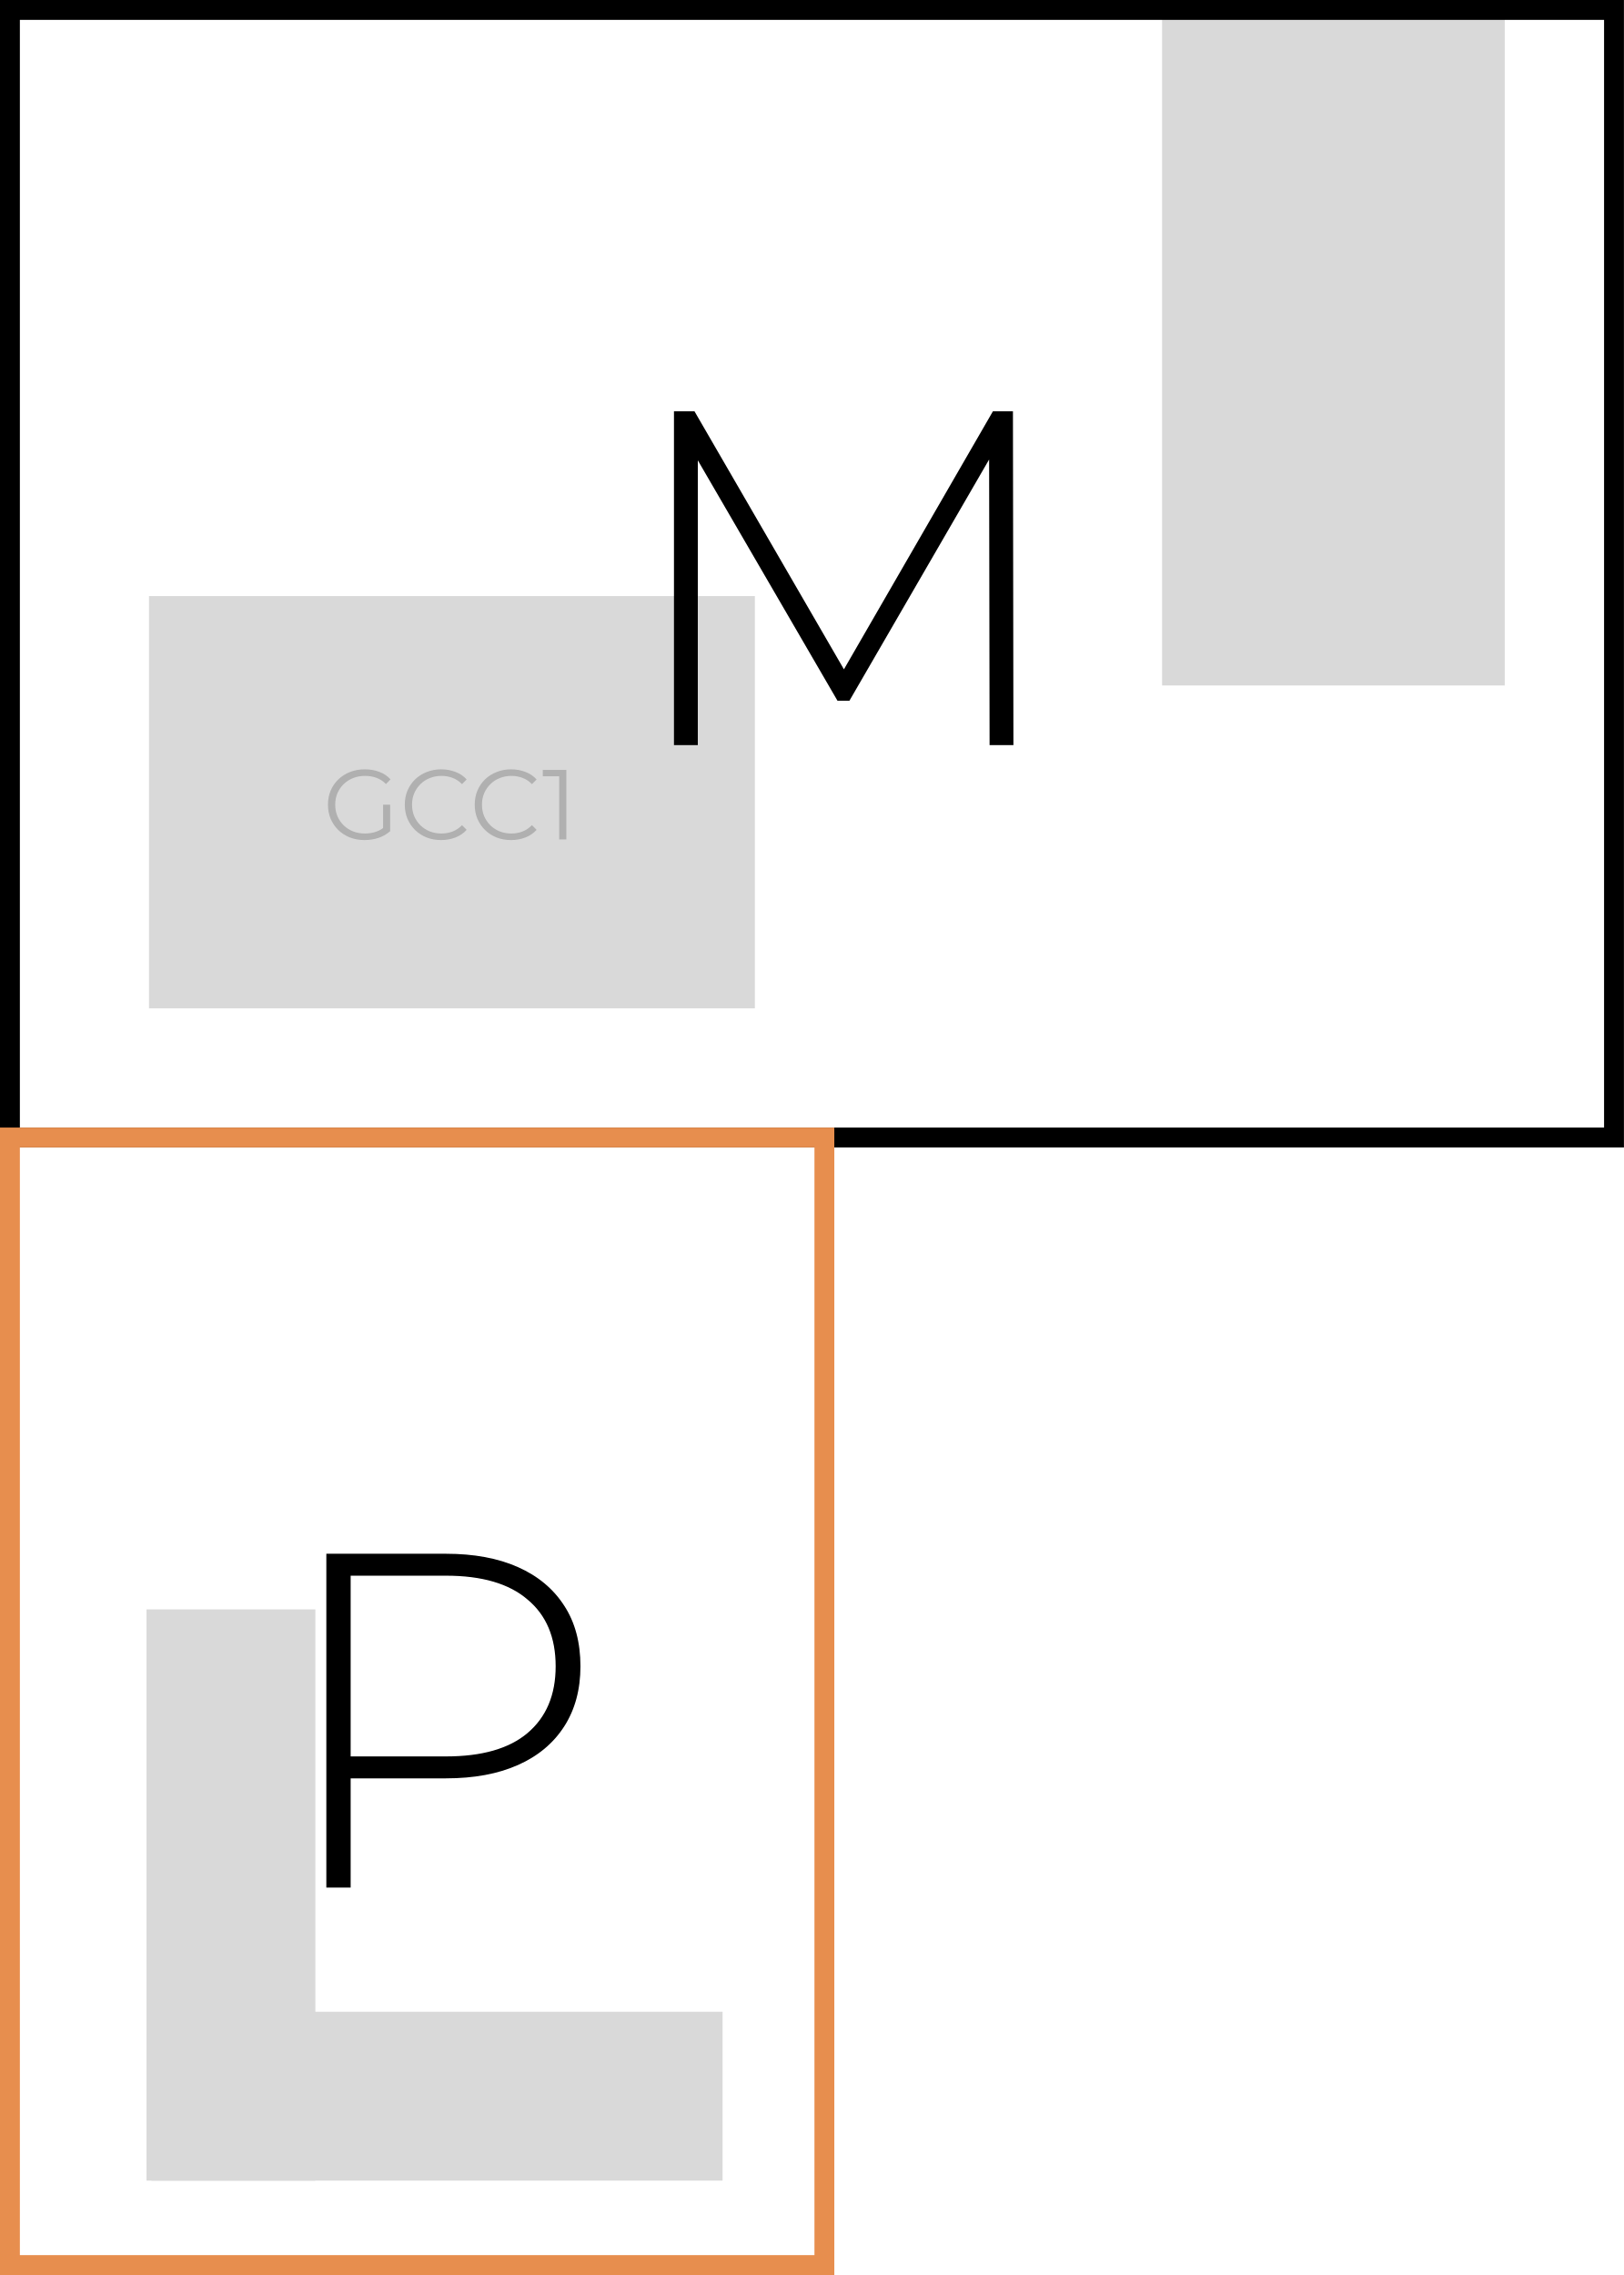
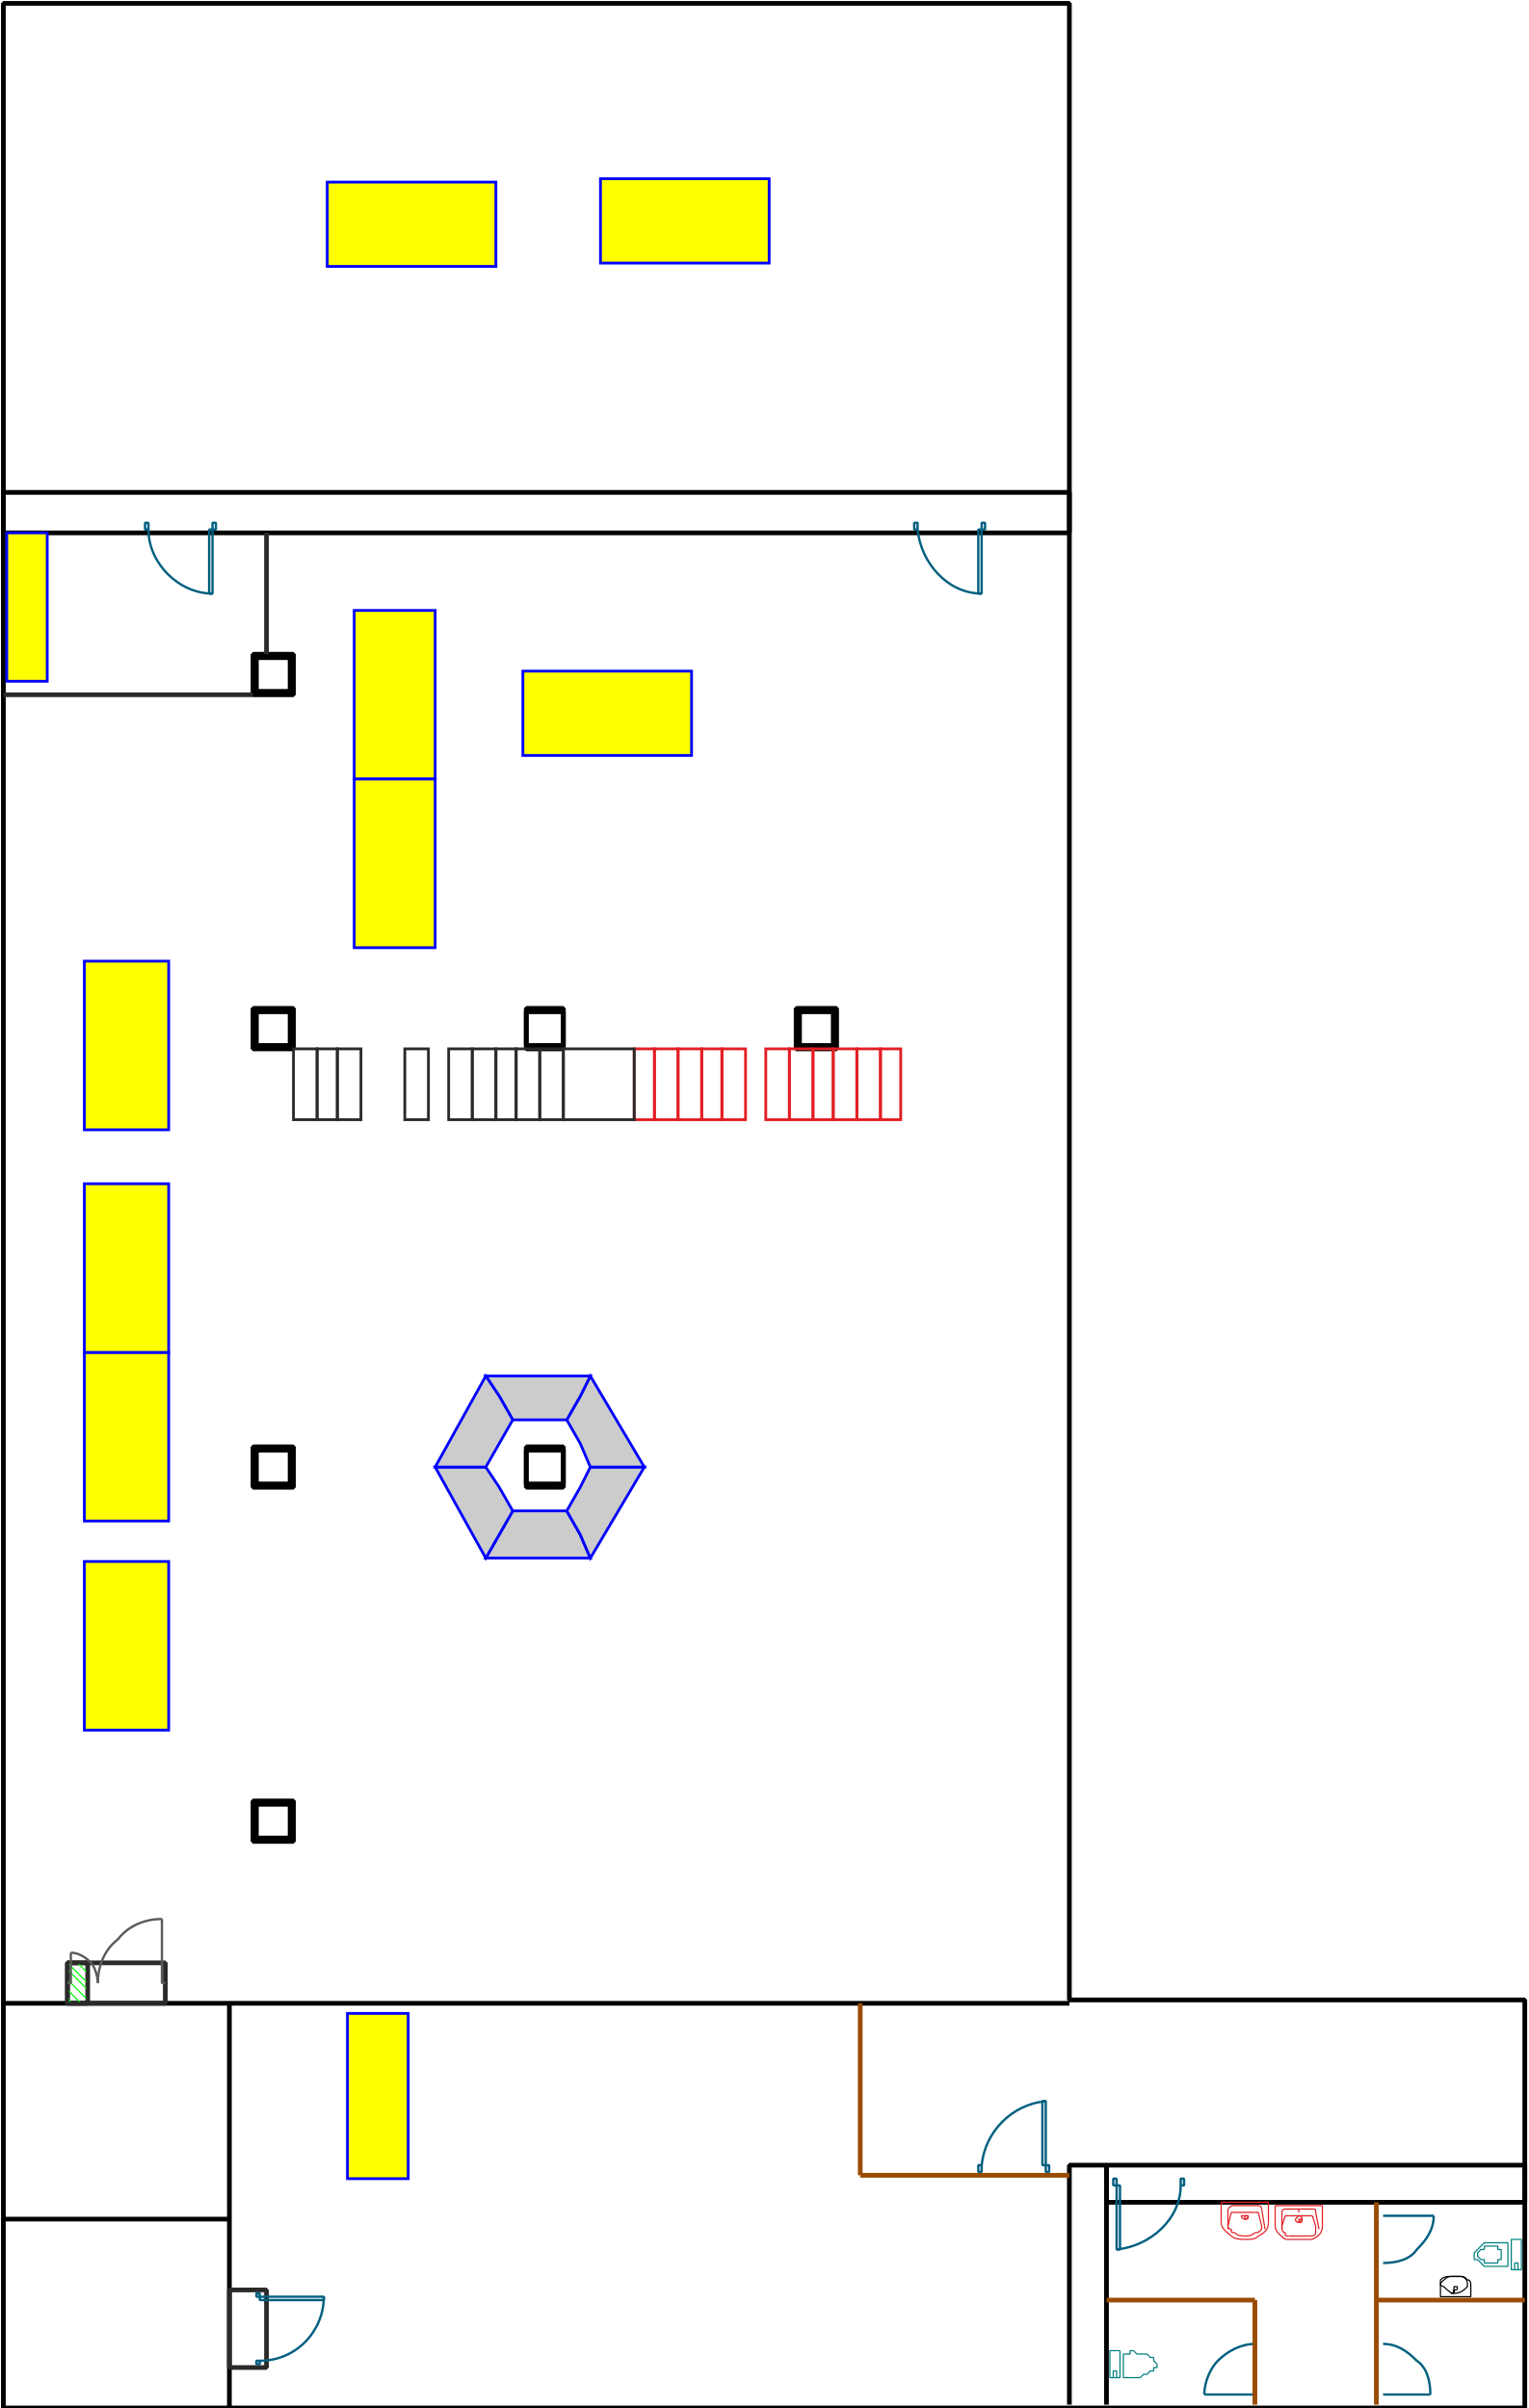
- <svg xmlns="http://www.w3.org/2000/svg" width="327" height="458" viewBox="0 0 327 458" fill="none">
-   <rect x="234" y="2" width="69" height="136" fill="#D9D9D9" />
-   <rect x="30" y="120" width="122" height="83" fill="#D9D9D9" />
-   <rect x="63.5" y="439" width="34" height="115" transform="rotate(180 63.5 439)" fill="#D9D9D9" />
-   <rect x="30.5" y="439" width="34" height="115" transform="rotate(-90 30.5 439)" fill="#D9D9D9" />
-   <rect x="2" y="2" width="323" height="227" stroke="black" stroke-width="4" />
-   <rect x="2" y="229" width="164" height="227" stroke="#E78E4E" stroke-width="4" />
-   <path d="M135.712 150V82.8H139.84L171.04 136.656H168.832L199.936 82.8H203.968L204.064 150H199.264L199.168 90.192H200.512L171.04 141.072H168.64L139.072 90.192H140.512V150H135.712Z" fill="black" />
-   <path d="M65.712 380V312.8H89.808C95.44 312.8 100.272 313.696 104.304 315.488C108.336 317.28 111.44 319.872 113.616 323.264C115.792 326.592 116.88 330.656 116.88 335.456C116.88 340.128 115.792 344.16 113.616 347.552C111.44 350.944 108.336 353.536 104.304 355.328C100.272 357.12 95.44 358.016 89.808 358.016H68.4L70.608 355.712V380H65.712ZM70.608 356L68.4 353.6H89.808C97.04 353.6 102.512 352.032 106.224 348.896C110 345.696 111.888 341.216 111.888 335.456C111.888 329.632 110 325.152 106.224 322.016C102.512 318.816 97.04 317.216 89.808 317.216H68.4L70.608 314.816V356Z" fill="black" />
-   <path d="M73.42 169.12C72.353 169.12 71.367 168.947 70.46 168.6C69.567 168.24 68.787 167.74 68.12 167.1C67.467 166.46 66.953 165.707 66.58 164.84C66.22 163.973 66.04 163.027 66.04 162C66.04 160.973 66.22 160.027 66.58 159.16C66.953 158.293 67.473 157.54 68.14 156.9C68.807 156.26 69.587 155.767 70.48 155.42C71.387 155.06 72.373 154.88 73.44 154.88C74.507 154.88 75.48 155.047 76.36 155.38C77.253 155.713 78.013 156.22 78.64 156.9L77.72 157.84C77.133 157.253 76.487 156.833 75.78 156.58C75.073 156.327 74.313 156.2 73.5 156.2C72.633 156.2 71.833 156.347 71.1 156.64C70.38 156.92 69.747 157.327 69.2 157.86C68.667 158.38 68.247 158.993 67.94 159.7C67.647 160.393 67.5 161.16 67.5 162C67.5 162.827 67.647 163.593 67.94 164.3C68.247 165.007 68.667 165.627 69.2 166.16C69.747 166.68 70.38 167.087 71.1 167.38C71.833 167.66 72.627 167.8 73.48 167.8C74.28 167.8 75.033 167.68 75.74 167.44C76.46 167.2 77.12 166.793 77.72 166.22L78.56 167.34C77.893 167.927 77.113 168.373 76.22 168.68C75.327 168.973 74.393 169.12 73.42 169.12ZM77.14 167.16V162H78.56V167.34L77.14 167.16ZM88.829 169.12C87.775 169.12 86.802 168.947 85.909 168.6C85.015 168.24 84.242 167.74 83.589 167.1C82.935 166.46 82.422 165.707 82.049 164.84C81.689 163.973 81.509 163.027 81.509 162C81.509 160.973 81.689 160.027 82.049 159.16C82.422 158.293 82.935 157.54 83.589 156.9C84.255 156.26 85.035 155.767 85.929 155.42C86.822 155.06 87.795 154.88 88.849 154.88C89.862 154.88 90.815 155.053 91.709 155.4C92.602 155.733 93.355 156.24 93.969 156.92L93.029 157.86C92.455 157.273 91.822 156.853 91.129 156.6C90.435 156.333 89.689 156.2 88.889 156.2C88.049 156.2 87.269 156.347 86.549 156.64C85.829 156.92 85.202 157.327 84.669 157.86C84.135 158.38 83.715 158.993 83.409 159.7C83.115 160.393 82.969 161.16 82.969 162C82.969 162.84 83.115 163.613 83.409 164.32C83.715 165.013 84.135 165.627 84.669 166.16C85.202 166.68 85.829 167.087 86.549 167.38C87.269 167.66 88.049 167.8 88.889 167.8C89.689 167.8 90.435 167.667 91.129 167.4C91.822 167.133 92.455 166.707 93.029 166.12L93.969 167.06C93.355 167.74 92.602 168.253 91.709 168.6C90.815 168.947 89.855 169.12 88.829 169.12ZM102.911 169.12C101.857 169.12 100.884 168.947 99.991 168.6C99.097 168.24 98.324 167.74 97.671 167.1C97.017 166.46 96.504 165.707 96.131 164.84C95.771 163.973 95.591 163.027 95.591 162C95.591 160.973 95.771 160.027 96.131 159.16C96.504 158.293 97.017 157.54 97.671 156.9C98.337 156.26 99.117 155.767 100.011 155.42C100.904 155.06 101.877 154.88 102.931 154.88C103.944 154.88 104.897 155.053 105.791 155.4C106.684 155.733 107.437 156.24 108.051 156.92L107.111 157.86C106.537 157.273 105.904 156.853 105.211 156.6C104.517 156.333 103.771 156.2 102.971 156.2C102.131 156.2 101.351 156.347 100.631 156.64C99.911 156.92 99.284 157.327 98.751 157.86C98.217 158.38 97.797 158.993 97.491 159.7C97.197 160.393 97.051 161.16 97.051 162C97.051 162.84 97.197 163.613 97.491 164.32C97.797 165.013 98.217 165.627 98.751 166.16C99.284 166.68 99.911 167.087 100.631 167.38C101.351 167.66 102.131 167.8 102.971 167.8C103.771 167.8 104.517 167.667 105.211 167.4C105.904 167.133 106.537 166.707 107.111 166.12L108.051 167.06C107.437 167.74 106.684 168.253 105.791 168.6C104.897 168.947 103.937 169.12 102.911 169.12ZM112.601 169V155.6L113.241 156.28H109.301V155H114.041V169H112.601Z" fill="#B0B0B0" />
+ <svg xmlns="http://www.w3.org/2000/svg" xml:space="preserve" width="100%" height="auto" version="1.1" style="shape-rendering:geometricPrecision; text-rendering:geometricPrecision; image-rendering:optimizeQuality; fill-rule:evenodd; clip-rule:evenodd" viewBox="0 0 453 714">
+   <defs>
+     <style type="text/css">
+    
+     .str4 {stroke:#2B2A29;stroke-width:0.82}
+     .str11 {stroke:#E31E24;stroke-width:0.82}
+     .str1 {stroke:blue;stroke-width:0.82}
+     .str3 {stroke:lime;stroke-width:0.354}
+     .str2 {stroke:#2B2A29;stroke-width:1.395;stroke-linejoin:bevel}
+     .str0 {stroke:black;stroke-width:1.395;stroke-linejoin:bevel}
+     .str8 {stroke:#994C00;stroke-width:1.395;stroke-linejoin:bevel}
+     .str5 {stroke:#005F7F;stroke-width:0.697;stroke-linejoin:bevel}
+     .str9 {stroke:#5B5B5B;stroke-width:0.697;stroke-linejoin:bevel}
+     .str10 {stroke:#E31E24;stroke-width:0.354;stroke-linejoin:bevel}
+     .str7 {stroke:black;stroke-width:0.354;stroke-linejoin:bevel}
+     .str6 {stroke:#007F7F;stroke-width:0.354;stroke-linejoin:bevel}
+     .fil0 {fill:none}
+     .fil2 {fill:black}
+     .fil3 {fill:#CCCCCC}
+     .fil1 {fill:yellow}
+    
+   </style>
+   </defs>
+   <g id="Слой_x0020_1">
+     <g id="_2161178281760">
+       <polygon class="fil0 str0" points="1,1 1,714 452,714 452,593 317,593 317,1 " />
+       <polygon class="fil1 str1" points="50,451 25,451 25,401 50,401 " />
+       <polygon class="fil0 str0" points="237,300 237,310 247,310 247,300 " />
+       <polygon class="fil0 str0" points="236,299 236,311 248,311 248,299 " />
+       <polygon class="fil0 str0" points="156,300 156,310 167,310 167,300 " />
+       <polygon class="fil0 str0" points="156,299 156,311 167,311 167,299 " />
+       <polygon class="fil0 str0" points="156,430 156,440 167,440 167,430 " />
+       <polygon class="fil0 str0" points="156,429 156,441 167,441 167,429 " />
+       <polygon class="fil0 str0" points="76,430 76,440 86,440 86,430 " />
+       <polygon class="fil0 str0" points="75,429 75,441 87,441 87,429 " />
+       <line class="fil0 str0" x1="1" y1="594" x2="317" y2="594" />
+       <polygon class="fil0 str0" points="76,300 76,310 86,310 86,300 " />
+       <polygon class="fil0 str0" points="75,299 75,311 87,311 87,299 " />
+       <polygon class="fil0 str0" points="76,195 76,205 86,205 86,195 " />
+       <polygon class="fil0 str0" points="75,194 75,206 87,206 87,194 " />
+       <polygon class="fil0 str0" points="76,535 76,545 86,545 86,535 " />
+       <polygon class="fil0 str0" points="75,534 75,546 87,546 87,534 " />
+       <line class="fil0 str0" x1="68" y1="714" x2="68" y2="594" />
+       <polyline class="fil0 str0" points="328,713 328,642 317,642 317,713 " />
+       <polygon class="fil0 str0" points="1,146 1,158 317,158 317,146 " />
+       <polygon class="fil0 str0" points="328,653 328,642 452,642 452,653 " />
+       <line class="fil0 str0" x1="68" y1="658" x2="1" y2="658" />
+       <polygon class="fil0 str2" points="20,582 20,594 49,594 49,582 " />
+       <polygon class="fil0 str2" points="68,679 79,679 79,702 68,702 " />
+       <polygon class="fil0 str2" points="26,594 26,582 20,582 20,594 " />
+       <line class="fil0 str3" x1="20" y1="592" x2="21" y2="594" />
+       <line class="fil0 str3" x1="20" y1="590" x2="24" y2="594" />
+       <line class="fil0 str3" x1="20" y1="587" x2="26" y2="593" />
+       <line class="fil0 str3" x1="20" y1="584" x2="26" y2="590" />
+       <line class="fil0 str3" x1="20" y1="582" x2="26" y2="588" />
+       <line class="fil0 str3" x1="23" y1="582" x2="26" y2="585" />
+       <polygon class="fil0 str4" points="26,582 26,594 26,594 20,594 20,594 20,582 20,582 " />
+       <polygon class="fil0 str5" points="351,648 351,646 350,646 350,648 " />
+       <polygon class="fil0 str5" points="331,648 331,646 330,646 330,648 " />
+       <polygon class="fil0 str5" points="332,667 332,648 331,648 331,667 " />
+       <path class="fil0 str5" d="M331 667c10,-1 19,-9 19,-19" />
+       <polygon class="fil0 str5" points="271,157 271,155 272,155 272,157 " />
+       <polygon class="fil0 str5" points="291,157 291,155 292,155 292,157 " />
+       <polygon class="fil0 str5" points="290,176 290,157 291,157 291,176 " />
+       <path class="fil0 str5" d="M291 176c-10,0 -18,-9 -19,-19" />
+       <polygon class="fil0 str5" points="43,157 43,155 44,155 44,157 " />
+       <polygon class="fil0 str5" points="63,157 63,155 64,155 64,157 " />
+       <polygon class="fil0 str5" points="62,176 62,157 63,157 63,176 " />
+       <path class="fil0 str5" d="M63 176c-10,0 -19,-9 -19,-19" />
+       <polygon class="fil0 str5" points="290,642 290,644 291,644 291,642 " />
+       <polygon class="fil0 str5" points="310,642 310,644 311,644 311,642 " />
+       <polygon class="fil0 str5" points="309,623 309,642 310,642 310,623 " />
+       <path class="fil0 str5" d="M310 623c-10,1 -18,9 -19,19" />
+       <polygon class="fil0 str5" points="77,701 76,701 76,700 77,700 " />
+       <polygon class="fil0 str5" points="77,681 76,681 76,680 77,680 " />
+       <polygon class="fil0 str5" points="96,682 77,682 77,681 96,681 " />
+       <path class="fil0 str5" d="M96 681c0,10 -8,19 -19,19" />
+       <polygon class="fil0 str6" points="447,669 447,665 446,665 445,665 445,665 444,665 444,665 444,665 443,665 442,665 441,665 440,665 439,666 439,666 439,666 438,667 438,667 437,668 437,668 437,668 437,668 437,669 437,669 437,669 437,670 438,670 438,670 439,671 439,671 440,672 441,672 442,672 443,672 443,672 444,672 445,672 445,672 446,672 446,672 447,672 " />
+       <polygon class="fil0 str6" points="444,666 443,666 443,666 442,666 442,666 441,666 441,666 440,666 440,667 439,667 439,667 438,668 438,668 438,668 438,668 438,669 438,669 438,669 438,669 439,670 439,670 440,670 440,671 440,671 441,671 441,671 441,671 441,671 442,671 442,671 442,671 443,671 443,671 444,671 444,671 444,671 444,670 445,670 445,670 445,669 445,669 445,669 445,668 445,668 445,668 445,667 445,667 444,667 444,667 444,666 " />
+       <polyline class="fil0 str6" points="449,673 449,671 449,671 449,671 449,671 449,671 450,671 450,671 450,671 450,671 450,673 " />
+       <polygon class="fil0 str6" points="448,669 448,665 448,665 448,664 448,664 448,664 451,664 451,673 448,673 448,673 448,673 448,672 448,672 " />
+       <polygon class="fil0 str7" points="431,680 431,680 431,680 431,680 431,680 431,680 431,680 431,680 431,680 431,680 431,680 431,680 431,680 431,680 431,680 431,680 431,680 431,680 431,680 431,680 431,680 431,680 431,680 431,680 431,680 431,680 431,680 431,680 431,680 431,680 431,680 431,680 431,680 431,680 431,680 431,680 431,680 431,680 431,680 431,680 431,680 431,680 431,680 431,680 431,680 431,680 431,680 431,680 431,680 431,680 431,680 431,680 431,680 431,680 431,680 431,680 431,680 431,680 431,680 431,680 431,680 431,680 431,680 431,680 431,680 431,680 431,680 431,680 431,680 431,680 431,680 431,680 431,680 431,680 431,680 431,680 431,680 431,680 430,680 430,680 430,680 430,680 430,680 430,680 430,680 430,680 430,680 430,680 430,680 430,680 430,680 430,680 430,680 430,680 430,680 430,680 430,680 430,680 430,680 430,680 430,680 430,680 430,680 430,680 430,680 430,680 430,680 430,680 430,680 430,680 430,680 430,680 430,680 430,680 430,680 430,680 430,680 430,680 430,680 430,680 430,680 430,680 430,680 430,680 430,680 430,680 430,680 430,680 430,680 430,680 430,680 430,680 430,680 430,680 430,680 430,680 430,680 430,680 430,680 430,680 430,680 430,680 430,680 430,680 430,680 430,680 430,680 430,680 430,680 430,680 430,680 430,680 430,680 430,680 430,680 430,680 430,680 430,680 430,680 430,680 430,680 430,680 430,680 430,680 430,680 430,680 430,680 430,680 430,680 430,680 430,680 430,680 430,680 430,680 430,680 430,680 430,680 430,680 430,680 430,680 430,680 430,680 430,680 430,680 430,680 430,680 430,680 430,680 430,680 430,680 430,680 430,680 430,680 430,680 430,680 430,680 430,680 430,680 430,680 430,680 430,680 430,680 431,680 431,680 431,680 431,680 431,680 431,680 431,680 431,680 431,680 431,680 431,680 431,680 431,680 431,680 431,680 431,680 431,680 431,680 431,680 431,680 431,680 431,680 431,680 431,680 431,680 431,680 431,680 431,680 431,680 431,680 431,680 431,680 431,680 431,680 431,680 431,680 431,680 431,680 431,680 431,680 431,680 431,680 431,680 431,680 431,680 431,680 431,680 431,680 431,680 431,680 431,680 431,680 431,680 431,680 431,680 431,680 431,680 431,680 431,680 431,680 431,680 431,680 431,680 431,680 431,680 431,680 431,680 431,680 431,680 431,680 431,680 431,680 431,680 431,680 431,680 431,680 431,680 431,680 431,680 431,680 431,680 431,680 431,680 431,680 431,680 431,680 431,680 431,680 431,680 431,680 431,680 431,680 431,680 431,680 431,680 431,680 431,680 431,680 431,680 431,680 431,680 431,680 431,680 431,680 431,680 431,680 431,680 431,680 431,680 431,680 431,680 431,680 431,680 431,680 431,680 431,680 431,680 431,680 431,680 431,680 431,680 431,680 431,680 431,680 431,680 431,680 431,680 431,680 431,680 431,680 431,680 431,680 431,680 431,680 431,680 431,680 431,680 431,680 431,680 431,680 431,680 431,680 431,680 431,680 431,680 431,680 431,680 431,680 431,680 431,680 431,680 431,680 431,680 431,680 431,680 431,680 431,680 431,680 431,680 431,680 431,680 431,680 431,680 431,680 431,680 431,680 431,680 431,680 431,680 431,680 431,680 431,680 431,680 431,680 431,680 431,680 431,680 431,680 431,680 431,680 431,680 431,680 " />
+       <polygon class="fil0 str7" points="432,680 432,680 432,680 432,680 432,680 432,680 432,680 432,680 432,680 432,680 432,680 432,680 432,680 432,680 432,680 432,680 432,680 432,680 432,680 432,680 432,680 432,680 432,680 432,680 432,680 432,680 432,680 432,680 432,680 432,680 432,680 432,680 432,680 432,680 432,680 432,680 432,680 432,680 432,680 432,680 432,680 432,680 432,680 432,680 432,680 432,680 432,680 432,680 432,680 432,680 432,680 432,680 432,680 432,680 432,680 432,680 432,680 432,680 432,680 432,680 432,680 432,680 432,680 432,680 432,680 432,680 432,680 432,680 432,680 432,680 432,680 432,680 432,680 432,680 432,680 432,680 432,680 432,680 432,680 432,680 432,680 432,680 432,680 432,680 432,680 432,680 432,680 432,680 432,680 432,680 432,680 432,680 432,680 432,680 432,680 432,680 432,680 432,680 432,680 432,680 432,680 432,680 432,680 432,680 432,680 432,680 432,680 432,680 432,680 432,680 432,680 432,680 432,680 432,680 432,680 432,680 432,680 432,680 432,680 432,680 432,680 432,680 432,680 432,680 432,680 432,680 432,680 432,680 432,680 432,680 432,680 432,680 432,680 432,680 432,680 432,680 432,680 432,680 432,680 432,680 432,680 432,680 432,680 432,680 432,680 432,680 432,680 432,680 432,680 432,680 432,680 432,680 432,680 432,680 432,680 432,680 432,680 432,680 432,680 432,680 432,680 432,680 432,680 432,680 432,680 432,680 432,680 432,680 432,680 432,680 432,680 432,680 432,680 432,680 432,680 432,680 432,680 432,680 432,680 432,680 432,680 432,680 432,680 432,680 432,680 432,680 432,680 432,680 432,680 432,680 432,680 432,680 432,680 432,680 432,680 432,680 432,680 432,680 432,680 432,680 432,680 432,680 432,680 432,680 432,680 432,680 432,680 432,680 432,680 432,680 432,680 432,680 432,680 432,680 432,680 432,680 432,680 432,680 432,680 432,680 432,680 432,680 432,680 432,680 432,680 432,680 432,680 432,680 432,680 432,680 432,680 432,680 432,680 432,680 432,680 432,680 432,680 432,680 432,680 432,680 432,680 432,680 432,680 432,680 432,680 432,680 432,680 432,680 432,680 432,680 432,680 432,680 432,680 432,680 432,680 432,680 432,680 432,680 432,680 432,680 432,680 432,680 432,680 432,680 432,680 432,680 432,680 432,680 432,680 432,680 432,680 432,680 432,680 432,680 432,680 432,680 432,680 432,680 432,680 432,680 432,680 432,680 432,680 432,680 432,680 432,680 432,680 432,680 432,680 432,680 432,680 432,680 432,680 432,680 432,680 432,680 432,680 432,680 432,680 432,680 432,680 432,680 432,680 432,680 432,680 432,680 432,680 432,680 432,680 432,680 432,680 432,680 432,680 432,680 432,680 432,680 432,680 432,680 432,680 432,680 432,680 432,680 432,680 432,680 432,680 432,680 432,680 432,680 432,680 432,680 432,680 432,680 432,680 432,680 432,680 432,680 432,680 432,680 432,680 432,680 432,680 432,680 432,680 432,680 432,680 432,680 432,680 432,680 432,680 432,680 432,680 432,680 432,680 432,680 432,680 432,680 432,680 432,680 432,680 432,680 432,680 432,680 432,680 432,680 432,680 432,680 432,680 432,680 432,680 432,680 432,680 432,680 432,680 432,680 432,680 432,680 432,680 432,680 432,680 432,680 432,680 432,680 432,680 432,680 " />
+       <path class="fil0 str7" d="M431 680c2,0 3,-1 4,-2 0,0 0,-1 0,-1 0,-1 -1,-2 -2,-2l-3 0c-1,0 -2,1 -3,2 0,0 0,1 1,1 1,1 2,2 3,2" />
+       <path class="fil0 str7" d="M427 678c0,-1 0,-2 0,-2 1,-1 2,-1 3,-1l3 0c1,0 1,0 2,1 1,0 1,1 1,2l0 2 0 1 -9 0 0 -1 0 -2z" />
+       <path class="fil0 str7" d="M431 680c0,0 0,0 0,0 0,0 0,0 0,0 0,0 0,0 0,0" />
+       <line class="fil0 str7" x1="431" y1="680" x2="431" y2="680" />
+       <line class="fil0 str7" x1="431" y1="679" x2="431" y2="680" />
+       <path class="fil0 str7" d="M431 679c0,0 0,0 0,0 0,0 0,0 0,0" />
+       <line class="fil0 str7" x1="431" y1="680" x2="431" y2="679" />
+       <line class="fil0 str7" x1="431" y1="680" x2="431" y2="679" />
+       <path class="fil0 str7" d="M431 679c0,0 0,0 0,0 0,0 0,0 0,0 0,0 0,0 0,0" />
+       <path class="fil0 str7" d="M432 678c0,0 0,0 -1,0 0,0 0,0 0,0 0,1 0,1 0,1 1,0 1,0 1,-1z" />
+       <path class="fil0 str7" d="M431 680c0,0 0,0 0,0 0,0 0,0 0,0 0,0 0,0 0,0" />
+       <polygon class="fil2" points="431,680 431,680 431,680 431,680 431,680 431,680 " />
+       <polygon class="fil2" points="431,680 431,680 431,680 " />
+       <polygon class="fil2" points="431,680 431,680 431,680 " />
+       <polygon class="fil2" points="431,680 431,680 431,680 431,680 431,680 " />
+       <line class="fil0 str7" x1="431" y1="680" x2="431" y2="679" />
+       <polygon class="fil0 str6" points="333,701 333,698 334,698 334,698 335,698 335,697 335,697 336,697 337,698 338,698 339,698 340,698 340,698 341,699 341,699 342,699 342,700 342,700 342,700 343,701 343,701 343,701 343,701 343,702 342,702 342,702 342,703 341,703 340,704 339,704 339,704 338,705 337,705 336,705 336,705 335,705 335,705 334,705 333,705 333,704 " />
+       <polyline class="fil0 str6" points="331,705 331,704 331,703 331,703 330,703 330,703 330,703 330,703 330,704 330,704 330,705 " />
+       <polygon class="fil0 str6" points="332,701 332,697 332,697 332,697 332,697 332,697 329,697 329,705 331,705 332,705 332,705 332,705 332,705 " />
+       <line class="fil0 str8" x1="255" y1="645" x2="317" y2="645" />
+       <line class="fil0 str8" x1="255" y1="645" x2="255" y2="594" />
+       <line class="fil0 str8" x1="408" y1="653" x2="408" y2="713" />
+       <line class="fil0 str8" x1="452" y1="682" x2="408" y2="682" />
+       <path class="fil0 str5" d="M357 710c0,-4 2,-8 4,-10 3,-3 7,-5 11,-5" />
+       <line class="fil0 str5" x1="372" y1="710" x2="357" y2="710" />
+       <path class="fil0 str5" d="M425 657c0,4 -2,7 -5,10 -2,3 -6,4 -10,4" />
+       <line class="fil0 str5" x1="410" y1="657" x2="425" y2="657" />
+       <line class="fil0 str8" x1="372" y1="682" x2="328" y2="682" />
+       <line class="fil0 str8" x1="372" y1="682" x2="372" y2="713" />
+       <path class="fil0 str5" d="M424 710c0,-4 -1,-8 -4,-10 -3,-3 -6,-5 -10,-5" />
+       <line class="fil0 str5" x1="410" y1="710" x2="424" y2="710" />
+       <line class="fil0 str2" x1="79" y1="194" x2="79" y2="158" />
+       <line class="fil0 str2" x1="75" y1="206" x2="1" y2="206" />
+       <polyline class="fil0 str9" points="20,588 21,588 21,579 " />
+       <polyline class="fil0 str9" points="49,588 48,588 48,569 " />
+       <path class="fil0 str9" d="M29 588c0,-2 -1,-5 -2,-6 -2,-2 -4,-3 -6,-3" />
+       <path class="fil0 str9" d="M48 569c-5,0 -10,2 -13,6 -4,3 -6,8 -6,13" />
+       <polygon class="fil1 str1" points="228,53 228,78 178,78 178,53 " />
+       <polygon class="fil1 str1" points="50,513 25,513 25,463 50,463 " />
+       <polygon class="fil1 str1" points="205,199 205,224 155,224 155,199 " />
+       <polygon class="fil1 str1" points="121,646 103,646 103,597 121,597 " />
+       <polygon class="fil1 str1" points="50,401 25,401 25,351 50,351 " />
+       <polygon class="fil1 str1" points="50,335 25,335 25,285 50,285 " />
+       <polygon class="fil3 str1" points="144,462 148,455 152,448 160,448 168,448 172,455 175,462 " />
+       <polygon class="fil3 str1" points="175,462 172,455 168,448 172,441 175,435 183,435 191,435 " />
+       <polygon class="fil3 str1" points="191,435 183,435 175,435 172,428 168,421 172,414 175,408 " />
+       <polygon class="fil3 str1" points="175,408 172,414 168,421 160,421 152,421 148,414 144,408 " />
+       <polygon class="fil3 str1" points="129,435 136,435 144,435 148,441 152,448 148,455 144,462 " />
+       <polygon class="fil3 str1" points="144,408 148,414 152,421 148,428 144,435 136,435 129,435 " />
+       <line class="fil0 str10" x1="392" y1="654" x2="385" y2="654" />
+       <path class="fil0 str10" d="M389 664c2,-1 3,-2 3,-4" />
+       <line class="fil0 str10" x1="381" y1="655" x2="385" y2="655" />
+       <line class="fil0 str10" x1="385" y1="657" x2="382" y2="657" />
+       <path class="fil0 str10" d="M382 663c1,0 2,0 3,0" />
+       <path class="fil0 str10" d="M381 664c1,0 3,0 4,0" />
+       <line class="fil0 str10" x1="378" y1="654" x2="385" y2="654" />
+       <line class="fil0 str10" x1="380" y1="661" x2="380" y2="656" />
+       <path class="fil0 str10" d="M378 660c0,2 2,3 3,4" />
+       <line class="fil0 str10" x1="380" y1="660" x2="381" y2="657" />
+       <path class="fil0 str10" d="M380 660c0,1 0,2 1,2 0,1 0,1 1,1" />
+       <line class="fil0 str10" x1="378" y1="660" x2="378" y2="654" />
+       <path class="fil0 str10" d="M382 657c0,0 -1,0 -1,0" />
+       <path class="fil0 str10" d="M381 655c0,0 -1,0 -1,1" />
+       <line class="fil0 str10" x1="390" y1="660" x2="389" y2="657" />
+       <line class="fil0 str10" x1="391" y1="661" x2="390" y2="656" />
+       <path class="fil0 str10" d="M385 663c1,0 2,0 3,0" />
+       <path class="fil0 str10" d="M385 664c2,0 3,0 4,0" />
+       <path class="fil0 str10" d="M388 663c1,0 2,0 2,-1 0,0 0,-1 0,-2" />
+       <line class="fil0 str10" x1="389" y1="655" x2="385" y2="655" />
+       <line class="fil0 str10" x1="385" y1="657" x2="388" y2="657" />
+       <path class="fil0 str10" d="M386 658c0,0 -1,0 -1,0 0,0 0,0 0,0 0,0 0,1 0,1 0,0 1,-1 1,-1z" />
+       <path class="fil0 str10" d="M386 658c0,0 0,-1 -1,-1 0,0 -1,1 -1,1 0,1 1,1 1,1 1,0 1,0 1,-1z" />
+       <path class="fil0 str10" d="M385 656c0,0 0,-1 0,-1 0,0 0,1 0,1 0,0 0,0 0,0 0,0 0,0 0,0z" />
+       <path class="fil0 str10" d="M389 657c0,0 0,0 -1,0" />
+       <path class="fil0 str10" d="M390 656c0,-1 0,-1 -1,-1" />
+       <line class="fil0 str10" x1="392" y1="660" x2="392" y2="654" />
+       <line class="fil0 str10" x1="376" y1="653" x2="369" y2="653" />
+       <path class="fil0 str10" d="M373 663c2,-1 3,-2 3,-4" />
+       <line class="fil0 str10" x1="365" y1="654" x2="369" y2="654" />
+       <line class="fil0 str10" x1="369" y1="656" x2="366" y2="656" />
+       <path class="fil0 str10" d="M366 662c1,1 2,1 3,1" />
+       <path class="fil0 str10" d="M365 663c1,1 3,1 4,1" />
+       <line class="fil0 str10" x1="362" y1="653" x2="369" y2="653" />
+       <line class="fil0 str10" x1="364" y1="661" x2="364" y2="655" />
+       <path class="fil0 str10" d="M362 659c0,2 2,3 3,4" />
+       <line class="fil0 str10" x1="364" y1="660" x2="365" y2="656" />
+       <path class="fil0 str10" d="M364 660c0,0 0,1 1,1 0,1 0,1 1,1" />
+       <line class="fil0 str10" x1="362" y1="659" x2="362" y2="653" />
+       <path class="fil0 str10" d="M366 656c0,0 -1,0 -1,0" />
+       <path class="fil0 str10" d="M365 654c0,0 -1,1 -1,1" />
+       <line class="fil0 str10" x1="374" y1="660" x2="373" y2="656" />
+       <line class="fil0 str10" x1="375" y1="661" x2="374" y2="655" />
+       <path class="fil0 str10" d="M369 663c1,0 2,0 3,-1" />
+       <path class="fil0 str10" d="M369 664c2,0 3,0 4,-1" />
+       <path class="fil0 str10" d="M372 662c1,0 1,0 2,-1 0,0 0,-1 0,-1" />
+       <line class="fil0 str10" x1="373" y1="654" x2="369" y2="654" />
+       <line class="fil0 str10" x1="369" y1="656" x2="372" y2="656" />
+       <path class="fil0 str10" d="M370 657c0,0 -1,0 -1,0 0,0 0,0 0,0 0,1 0,1 0,1 0,0 1,0 1,-1z" />
+       <path class="fil0 str10" d="M370 657c0,0 0,0 -1,0 0,0 -1,0 -1,0 0,1 1,1 1,1 1,0 1,0 1,-1z" />
+       <path class="fil0 str10" d="M369 655c0,0 0,0 0,0 0,0 0,0 0,0 0,0 0,0 0,0 0,0 0,0 0,0z" />
+       <path class="fil0 str10" d="M373 656c0,0 0,0 -1,0" />
+       <path class="fil0 str10" d="M374 655c0,0 0,-1 -1,-1" />
+       <line class="fil0 str10" x1="376" y1="659" x2="376" y2="653" />
+       <polygon class="fil1 str1" points="147,54 147,79 97,79 97,54 " />
+       <polygon class="fil1 str1" points="2,158 2,202 14,202 14,158 " />
+       <polygon class="fil1 str1" points="129,231 105,231 105,181 129,181 " />
+       <polygon class="fil1 str1" points="129,281 105,281 105,231 129,231 " />
+       <polygon class="fil0 str4" points="167,332 160,332 160,311 167,311 " />
+       <polygon class="fil0 str4" points="160,332 153,332 153,311 160,311 " />
+       <polygon class="fil0 str4" points="153,332 147,332 147,311 153,311 " />
+       <polygon class="fil0 str4" points="147,332 140,332 140,311 147,311 " />
+       <polygon class="fil0 str4" points="140,332 133,332 133,311 140,311 " />
+       <polygon class="fil0 str4" points="127,332 120,332 120,311 127,311 " />
+       <polygon class="fil0 str4" points="107,332 100,332 100,311 107,311 " />
+       <polygon class="fil0 str4" points="100,332 94,332 94,311 100,311 " />
+       <polygon class="fil0 str4" points="94,332 87,332 87,311 94,311 " />
+       <polygon class="fil0 str11" points="267,332 261,332 261,311 267,311 " />
+       <polygon class="fil0 str11" points="261,332 254,332 254,311 261,311 " />
+       <polygon class="fil0 str11" points="254,332 247,332 247,311 254,311 " />
+       <polygon class="fil0 str11" points="247,332 241,332 241,311 247,311 " />
+       <polygon class="fil0 str11" points="241,332 234,332 234,311 241,311 " />
+       <polygon class="fil0 str11" points="234,332 227,332 227,311 234,311 " />
+       <polygon class="fil0 str11" points="221,332 214,332 214,311 221,311 " />
+       <polygon class="fil0 str11" points="214,332 208,332 208,311 214,311 " />
+       <polygon class="fil0 str11" points="208,332 201,332 201,311 208,311 " />
+       <polygon class="fil0 str11" points="201,332 194,332 194,311 201,311 " />
+       <polygon class="fil0 str11" points="194,332 188,332 188,311 194,311 " />
+       <polygon class="fil0 str4" points="167,311 167,332 188,332 188,311 " />
+     </g>
+   </g>
</svg>
